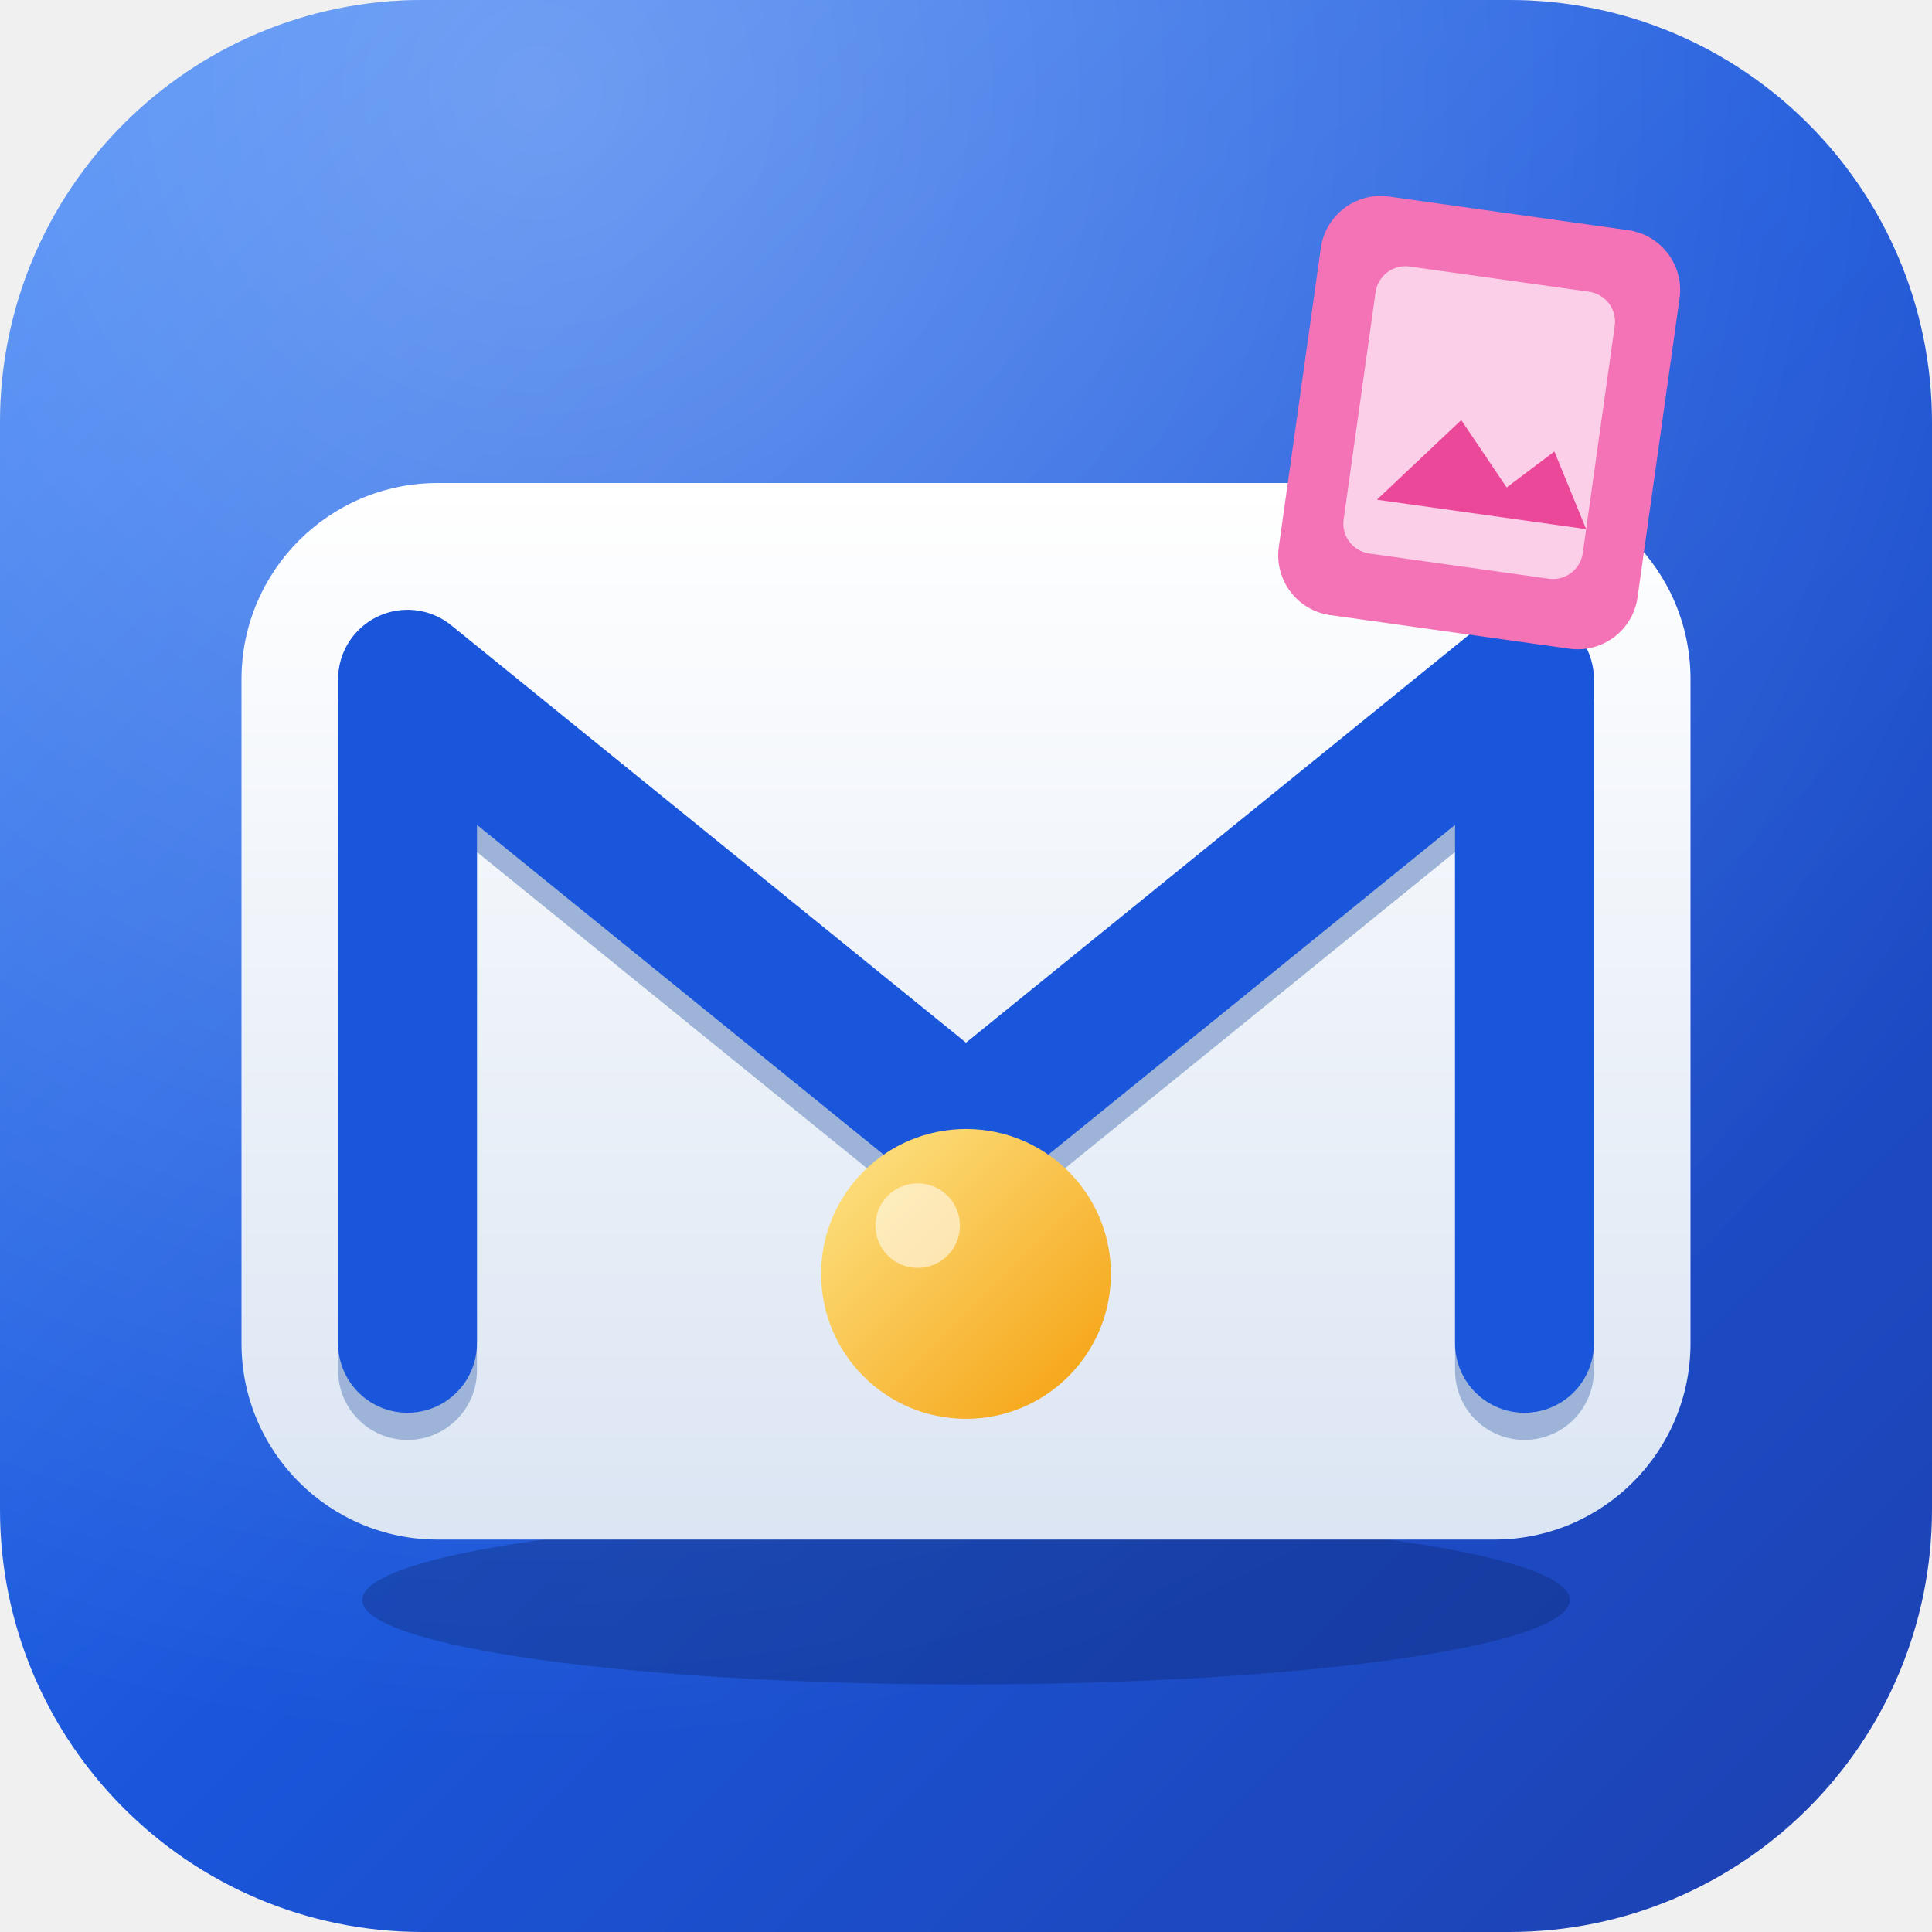
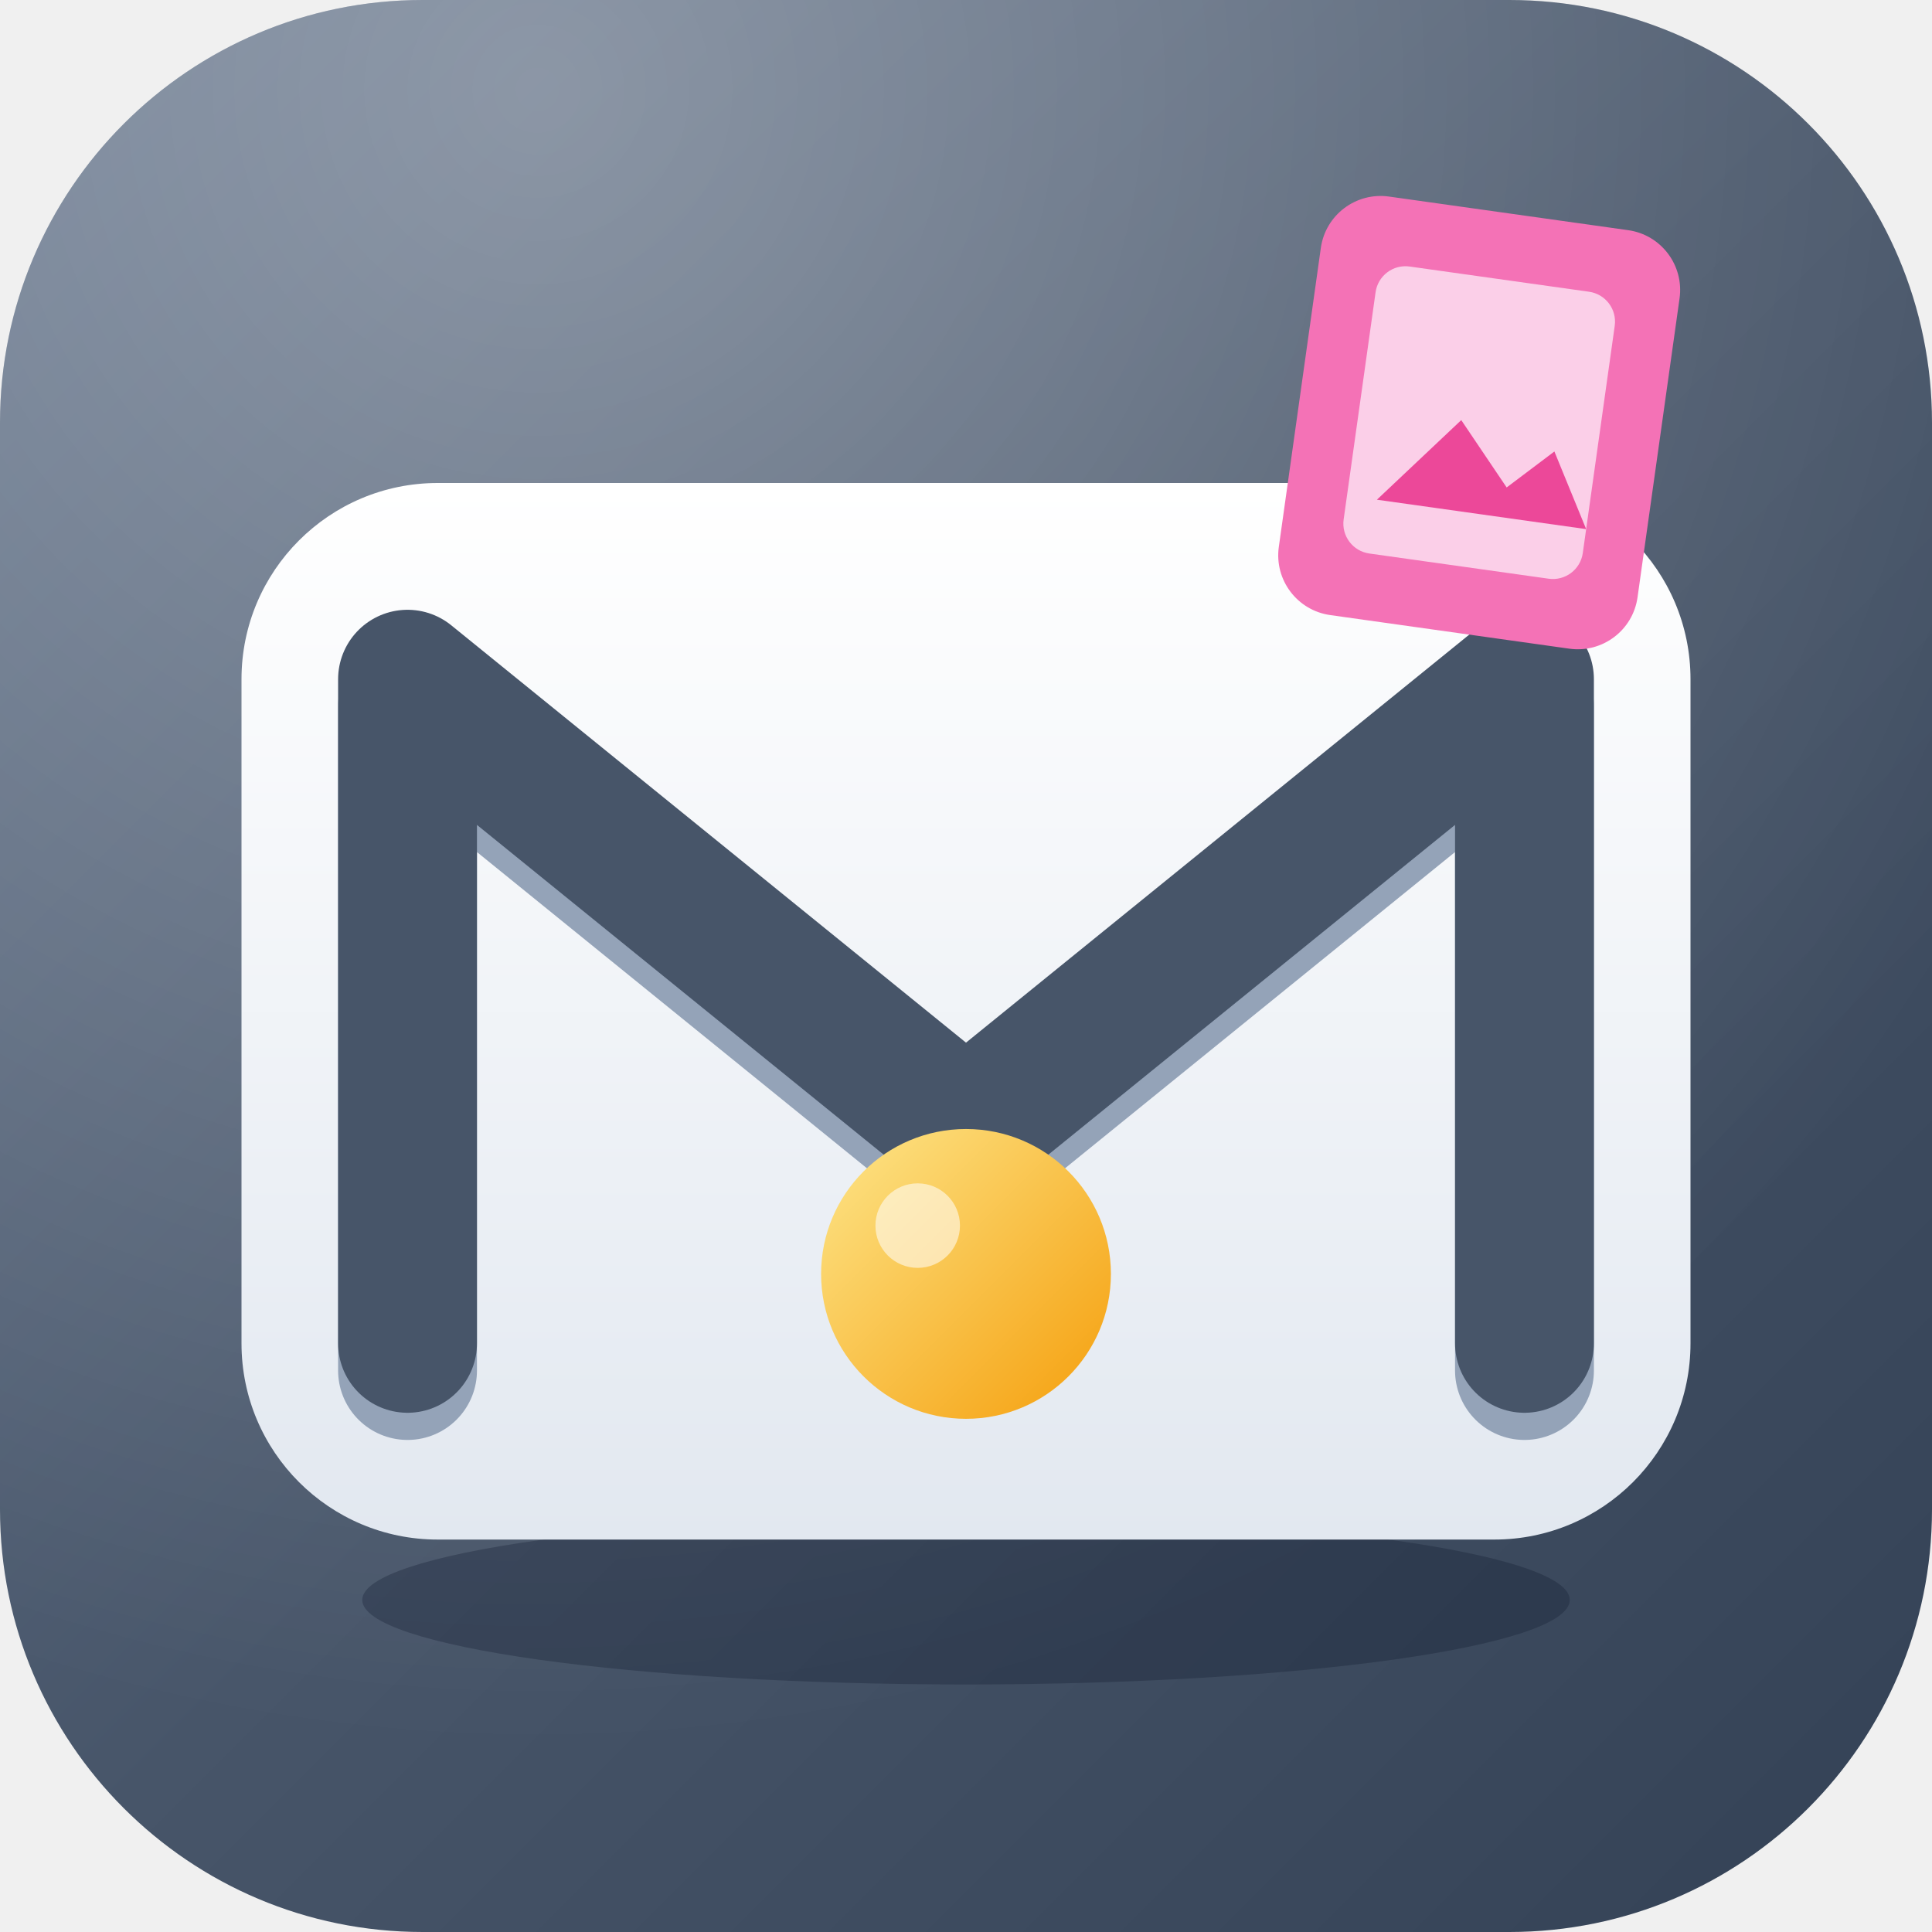
<svg xmlns="http://www.w3.org/2000/svg" viewBox="0 0 64 64">
  <defs>
    <linearGradient id="mm-bg" x1="0" y1="0" x2="1" y2="1">
-       <stop offset="0" stop-color="#3b82f6" />
-       <stop offset=".5" stop-color="#1a56db" />
-       <stop offset="1" stop-color="#1e40af" />
+       <stop offset="0" stop-color="#64748b" />
+       <stop offset=".5" stop-color="#475569" />
+       <stop offset="1" stop-color="#334155" />
    </linearGradient>
    <radialGradient id="mm-gloss" cx=".28" cy=".05" r=".85">
      <stop offset="0" stop-color="#fff" stop-opacity=".3" />
      <stop offset="1" stop-color="#fff" stop-opacity="0" />
    </radialGradient>
    <linearGradient id="mm-paper" x1="0" y1="0" x2="0" y2="1">
      <stop offset="0" stop-color="#fff" />
-       <stop offset="1" stop-color="#dbe5f3" />
+       <stop offset="1" stop-color="#e2e8f0" />
    </linearGradient>
    <linearGradient id="mm-seal" x1="0" y1="0" x2="1" y2="1">
      <stop offset="0" stop-color="#fde68a" />
      <stop offset="1" stop-color="#f59e0b" />
    </linearGradient>
  </defs>
  <rect class="bg" width="64" height="64" rx="14" fill="url(#mm-bg)" />
  <rect class="bg" width="64" height="64" rx="14" fill="url(#mm-gloss)" />
  <g id="art">
-     <ellipse cx="32" cy="53" rx="20" ry="2.8" fill="#0b1f5c" opacity=".3" />
+     <ellipse cx="32" cy="53" rx="20" ry="2.8" fill="#0f172a" opacity=".3" />
    <rect x="8" y="16" width="48" height="35" rx="6.5" fill="url(#mm-paper)" />
-     <path d="M13.5 44.5V22.5l18.5 15 18.5-15v22" transform="translate(0 .9)" fill="none" stroke="#9db4d8" stroke-width="4.6" stroke-linecap="round" stroke-linejoin="round" />
-     <path d="M13.5 44.5V22.5l18.5 15 18.5-15v22" fill="none" stroke="#1a56db" stroke-width="4.6" stroke-linecap="round" stroke-linejoin="round" />
+     <path d="M13.5 44.5V22.5l18.5 15 18.5-15v22" transform="translate(0 .9)" fill="none" stroke="#94a3b8" stroke-width="4.6" stroke-linecap="round" stroke-linejoin="round" />
+     <path d="M13.5 44.5V22.5l18.5 15 18.5-15v22" fill="none" stroke="#475569" stroke-width="4.6" stroke-linecap="round" stroke-linejoin="round" />
    <circle cx="32" cy="42.2" r="4.8" fill="url(#mm-seal)" />
    <circle cx="30.4" cy="40.6" r="1.4" fill="#fff" opacity=".55" />
    <g transform="rotate(8 49 14)">
      <rect x="43" y="7" width="12" height="14" rx="2" fill="#f472b6" />
      <rect x="45" y="9.2" width="8" height="9.6" rx="1" fill="#fbcfe8" />
      <path d="M46 17l2.4-3 1.8 2 1.4-1.4 1.4 2.4z" fill="#ec4899" />
    </g>
  </g>
</svg>
